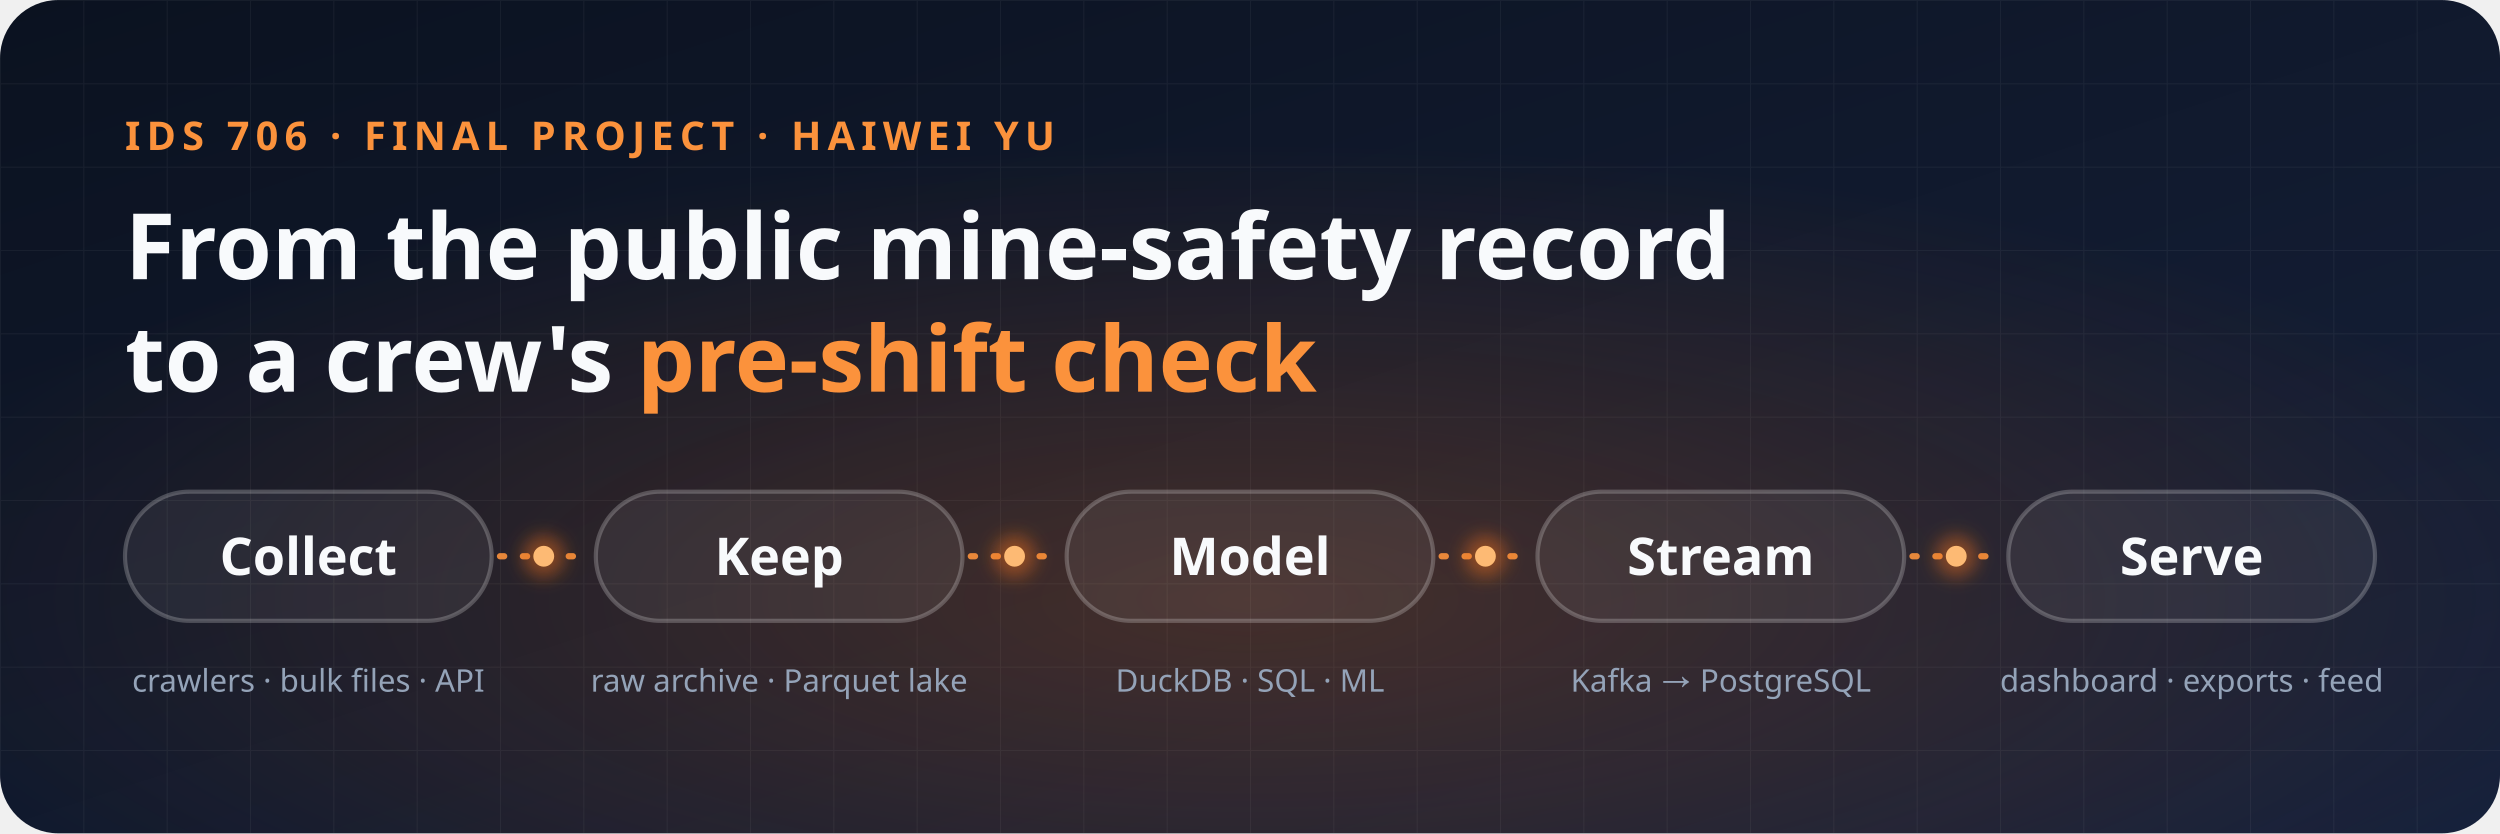
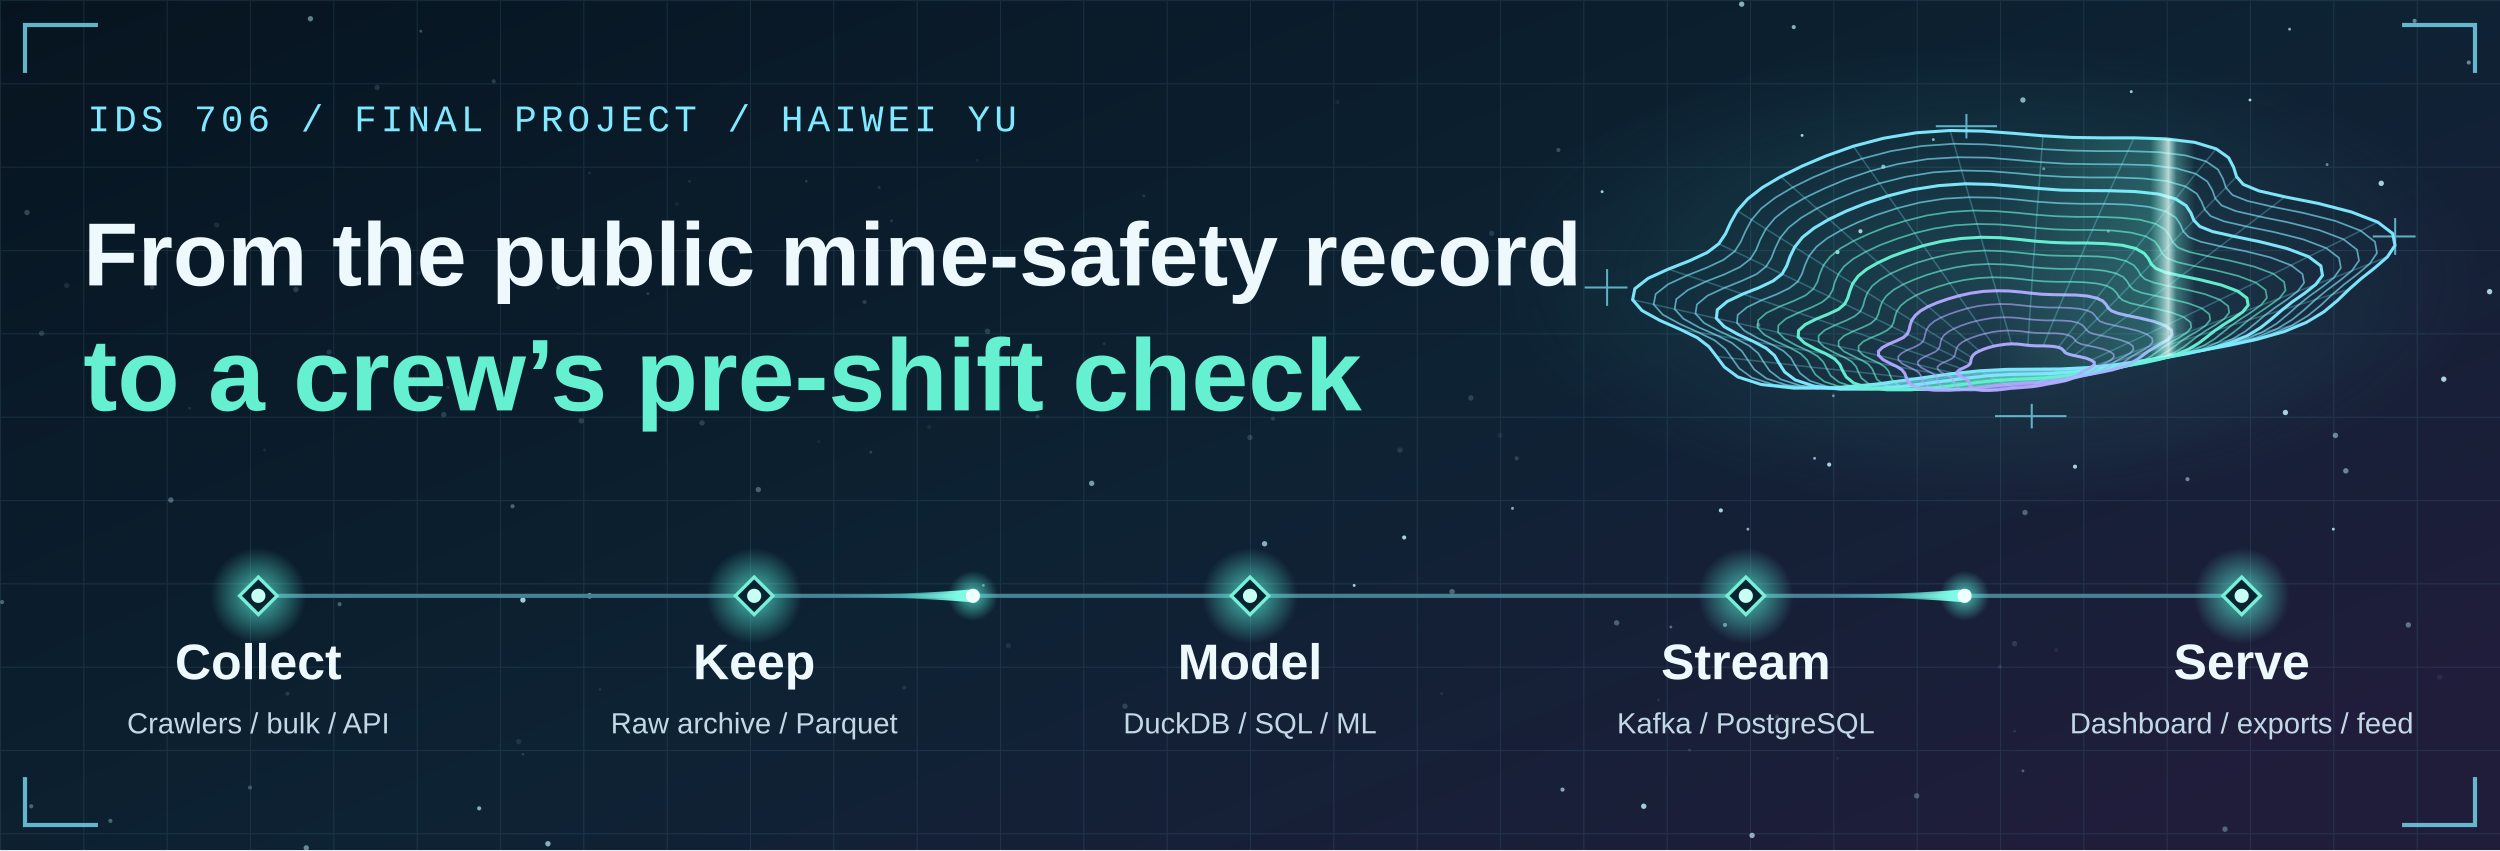
- <svg xmlns="http://www.w3.org/2000/svg" viewBox="0 0 1200 400" width="1200" height="400" role="img" aria-labelledby="title desc">
+ <svg xmlns="http://www.w3.org/2000/svg" xmlns:xlink="http://www.w3.org/1999/xlink" id="still" width="1200" height="408" viewBox="0 0 1200 408" role="img" aria-labelledby="title desc">
+   <defs>
+     <linearGradient id="night" x2="1" y2=".8">
+       <stop stop-color="#071420" />
+       <stop offset=".57" stop-color="#0d2233" />
+       <stop offset="1" stop-color="#201d3b" />
+     </linearGradient>
+     <pattern id="grid" width="40" height="40" patternUnits="userSpaceOnUse">
+       <path d="M40 0H0V40" fill="none" stroke="#5592a7" stroke-opacity=".17" />
+     </pattern>
+     <radialGradient id="aura">
+       <stop stop-color="#5fe2d8" stop-opacity=".17" />
+       <stop offset="1" stop-color="#5fe2d8" stop-opacity="0" />
+     </radialGradient>
+     <radialGradient id="bloom">
+       <stop offset="0" stop-color="#a4ffef" stop-opacity="1" />
+       <stop offset=".28" stop-color="#59f1db" stop-opacity=".55" />
+       <stop offset="1" stop-color="#59f1db" stop-opacity="0" />
+     </radialGradient>
+     <linearGradient id="scan">
+       <stop stop-color="#66ffe1" stop-opacity="0" />
+       <stop offset=".78" stop-color="#66ffe1" stop-opacity=".22" />
+       <stop offset=".87" stop-color="#e1fffa" stop-opacity=".8" />
+       <stop offset=".91" stop-color="#86ffea" stop-opacity=".3" />
+       <stop offset="1" stop-color="#86ffea" stop-opacity="0" />
+     </linearGradient>
+     <clipPath id="pit">
+       <use xlink:href="#rim" />
+     </clipPath>
+     <linearGradient id="trail">
+       <stop stop-color="#44dafa" stop-opacity="0" />
+       <stop offset=".55" stop-color="#54e9db" stop-opacity=".38" />
+       <stop offset=".90" stop-color="#8bffe9" />
+       <stop offset="1" stop-color="#efffff" />
+     </linearGradient>
+     <g id="signal" aria-hidden="true">
+       <path d="M-78 0 Q-22 -1 -2 -3 L1 0 -2 3 Q-22 1 -78 0Z" fill="url(#trail)" />
+       <circle r="12" fill="url(#bloom)" />
+       <circle r="3.4" fill="#efffff" />
+     </g>
+     <clipPath id="stage-rail">
+       <rect x="0" y="-16" width="952" height="32" />
+     </clipPath>
+     <filter id="feather">
+       <feGaussianBlur stdDeviation="7" />
+     </filter>
+     <mask id="star-contrast" maskUnits="userSpaceOnUse" x="0" y="0" width="1200" height="408">
+       <rect width="1200" height="408" fill="white" />
+       <g fill="#303030" filter="url(#feather)">
+         <rect x="14" y="20" width="740" height="206" rx="12" />
+         <rect x="9" y="300" width="1182" height="75" rx="12" />
+       </g>
+     </mask>
+   </defs>
+   <rect x="0" y="0" width="1200" height="408" fill="url(#night)" />
+   <rect x="0" y="0" width="1200" height="408" fill="url(#grid)" />
+   <g fill="#c7faff" mask="url(#star-contrast)" aria-hidden="true">
+     <g>
+       <circle cx="540" cy="339" r="1.3" opacity="0.82" />
+       <circle cx="469" cy="77" r="0.7" opacity="0.33" />
+       <circle cx="1097" cy="198" r="1.3" opacity="0.82" />
+       <circle cx="208" cy="126" r="0.7" opacity="0.48" />
+       <circle cx="1195" cy="140" r="1.3" opacity="0.82" />
+       <circle cx="748" cy="72" r="1" opacity="0.66" />
+       <circle cx="364" cy="235" r="1.3" opacity="0.33" />
+       <circle cx="617" cy="353" r="1" opacity="0.48" />
+       <circle cx="498" cy="200" r="1" opacity="0.66" />
+       <circle cx="450" cy="179" r="0.7" opacity="0.48" />
+       <circle cx="32" cy="137" r="1.3" opacity="0.48" />
+       <circle cx="337" cy="203" r="1.3" opacity="0.82" />
+       <circle cx="1121" cy="209" r="1.3" opacity="0.48" />
+       <circle cx="202" cy="15" r="0.7" opacity="0.33" />
+       <circle cx="871" cy="220" r="0.7" opacity="0.66" />
+       <circle cx="82" cy="240" r="1.3" opacity="0.33" />
+       <circle cx="967" cy="309" r="1.3" opacity="0.48" />
+       <circle cx="697" cy="284" r="1.3" opacity="0.33" />
+       <circle cx="227" cy="194" r="1.3" opacity="0.66" />
+       <circle cx="268" cy="138" r="1" opacity="0.66" />
+       <circle cx="920" cy="382" r="1.3" opacity="0.33" />
+       <circle cx="904" cy="80" r="1" opacity="0.66" />
+       <circle cx="288" cy="331" r="0.7" opacity="0.48" />
+       <circle cx="1012" cy="111" r="0.7" opacity="0.48" />
+       <circle cx="769" cy="92" r="0.7" opacity="0.82" />
+       <circle cx="263" cy="405" r="1.3" opacity="0.66" />
+       <circle cx="127" cy="216" r="0.7" opacity="0.33" />
+       <circle cx="181" cy="42" r="1.3" opacity="0.66" />
+       <circle cx="789" cy="387" r="1.3" opacity="0.82" />
+       <circle cx="446" cy="205" r="1" opacity="0.33" />
+       <circle cx="213" cy="199" r="1.3" opacity="0.82" />
+       <circle cx="246" cy="243" r="1" opacity="0.33" />
+       <circle cx="1099" cy="14" r="0.7" opacity="0.66" />
+       <circle cx="726" cy="244" r="0.7" opacity="0.66" />
+       <circle cx="1" cy="289" r="1" opacity="0.33" />
+       <circle cx="15" cy="387" r="1" opacity="0.33" />
+       <circle cx="251" cy="362" r="0.7" opacity="0.66" />
+       <circle cx="158" cy="169" r="1.3" opacity="0.66" />
+       <circle cx="674" cy="258" r="1" opacity="0.82" />
+       <circle cx="607" cy="261" r="1.3" opacity="0.66" />
+       <circle cx="945" cy="284" r="0.7" opacity="0.82" />
+       <circle cx="149" cy="9" r="1.3" opacity="0.48" />
+       <circle cx="230" cy="388" r="1" opacity="0.66" />
+       <circle cx="996" cy="224" r="1" opacity="0.82" />
+       <circle cx="320" cy="111" r="1.3" opacity="0.33" />
+       <circle cx="672" cy="216" r="1.3" opacity="0.48" />
+     </g>
+     <g class="stars-near">
+       <circle cx="251" cy="288" r="1.3" opacity="0.82" />
+       <circle cx="201" cy="131" r="1" opacity="0.33" />
+       <circle cx="366" cy="322" r="1.3" opacity="0.33" />
+       <circle cx="971" cy="370" r="0.7" opacity="0.82" />
+       <circle cx="325" cy="98" r="1" opacity="0.33" />
+       <circle cx="1126" cy="226" r="1.3" opacity="0.48" />
+       <circle cx="802" cy="301" r="0.7" opacity="0.66" />
+       <circle cx="1023" cy="44" r="0.7" opacity="0.82" />
+       <circle cx="556" cy="118" r="0.7" opacity="0.66" />
+       <circle cx="418" cy="217" r="0.7" opacity="0.66" />
+       <circle cx="147" cy="407" r="1.3" opacity="0.48" />
+       <circle cx="1173" cy="182" r="1.3" opacity="0.82" />
+       <circle cx="893" cy="111" r="1" opacity="0.82" />
+       <circle cx="600" cy="210" r="1.3" opacity="0.82" />
+       <circle cx="237" cy="39" r="1" opacity="0.82" />
+       <circle cx="987" cy="312" r="1" opacity="0.33" />
+       <circle cx="215" cy="186" r="0.7" opacity="0.66" />
+       <circle cx="163" cy="290" r="1" opacity="0.33" />
+       <circle cx="428" cy="106" r="0.7" opacity="0.66" />
+       <circle cx="853" cy="344" r="1" opacity="0.66" />
+       <circle cx="472" cy="281" r="0.7" opacity="0.48" />
+       <circle cx="91" cy="196" r="0.7" opacity="0.48" />
+       <circle cx="776" cy="299" r="1.3" opacity="0.48" />
+       <circle cx="611" cy="201" r="1" opacity="0.66" />
+       <circle cx="826" cy="245" r="1" opacity="0.82" />
+       <circle cx="882" cy="121" r="1" opacity="0.82" />
+       <circle cx="1143" cy="88" r="1.3" opacity="0.82" />
+       <circle cx="981" cy="81" r="0.7" opacity="0.48" />
+       <circle cx="120" cy="378" r="1" opacity="0.33" />
+       <circle cx="928" cy="67" r="0.7" opacity="0.66" />
+       <circle cx="811" cy="360" r="0.7" opacity="0.66" />
+       <circle cx="549" cy="94" r="0.7" opacity="0.66" />
+       <circle cx="331" cy="87" r="0.7" opacity="0.48" />
+       <circle cx="201" cy="52" r="0.7" opacity="0.66" />
+       <circle cx="720" cy="209" r="1.3" opacity="0.33" />
+       <circle cx="594" cy="193" r="1.3" opacity="0.33" />
+       <circle cx="1117" cy="79" r="0.7" opacity="0.48" />
+       <circle cx="53" cy="394" r="1" opacity="0.33" />
+       <circle cx="1050" cy="230" r="1" opacity="0.48" />
+       <circle cx="865" cy="65" r="0.7" opacity="0.82" />
+       <circle cx="1080" cy="48" r="0.7" opacity="0.82" />
+       <circle cx="524" cy="232" r="1.3" opacity="0.66" />
+       <circle cx="1185" cy="30" r="1" opacity="0.48" />
+       <circle cx="311" cy="141" r="0.7" opacity="0.82" />
+       <circle cx="960" cy="320" r="1" opacity="0.48" />
+     </g>
+     <g class="stars-far">
+       <circle cx="73" cy="138" r="1" opacity="0.66" />
+       <circle cx="880" cy="190" r="0.7" opacity="0.48" />
+       <circle cx="314" cy="351" r="1" opacity="0.66" />
+       <circle cx="142" cy="139" r="1.3" opacity="0.82" />
+       <circle cx="971" cy="48" r="1.3" opacity="0.66" />
+       <circle cx="796" cy="336" r="0.7" opacity="0.48" />
+       <circle cx="138" cy="333" r="1" opacity="0.66" />
+       <circle cx="716" cy="112" r="1.3" opacity="0.66" />
+       <circle cx="706" cy="191" r="1.3" opacity="0.82" />
+       <circle cx="20" cy="160" r="1.3" opacity="0.48" />
+       <circle cx="1068" cy="398" r="1.3" opacity="0.33" />
+       <circle cx="357" cy="289" r="1" opacity="0.82" />
+       <circle cx="1120" cy="254" r="0.7" opacity="0.82" />
+       <circle cx="387" cy="87" r="0.7" opacity="0.66" />
+       <circle cx="1171" cy="325" r="1.3" opacity="0.33" />
+       <circle cx="728" cy="220" r="1" opacity="0.48" />
+       <circle cx="283" cy="286" r="1.3" opacity="0.82" />
+       <circle cx="415" cy="145" r="1" opacity="0.82" />
+       <circle cx="530" cy="165" r="0.7" opacity="0.48" />
+       <circle cx="393" cy="212" r="0.7" opacity="0.33" />
+       <circle cx="836" cy="2" r="1.3" opacity="0.66" />
+       <circle cx="650" cy="281" r="0.7" opacity="0.82" />
+       <circle cx="1156" cy="300" r="1.3" opacity="0.66" />
+       <circle cx="1159" cy="10" r="1" opacity="0.48" />
+       <circle cx="967" cy="351" r="0.7" opacity="0.48" />
+       <circle cx="279" cy="202" r="1.3" opacity="0.82" />
+       <circle cx="839" cy="254" r="0.7" opacity="0.66" />
+       <circle cx="844" cy="156" r="1" opacity="0.33" />
+       <circle cx="861" cy="13" r="1" opacity="0.66" />
+       <circle cx="249" cy="356" r="1.3" opacity="0.48" />
+       <circle cx="750" cy="379" r="1" opacity="0.82" />
+       <circle cx="878" cy="223" r="1" opacity="0.82" />
+       <circle cx="484" cy="310" r="1.3" opacity="0.33" />
+       <circle cx="104" cy="108" r="1.3" opacity="0.48" />
+       <circle cx="841" cy="401" r="1.3" opacity="0.66" />
+       <circle cx="828" cy="300" r="1" opacity="0.82" />
+       <circle cx="422" cy="90" r="0.7" opacity="0.66" />
+       <circle cx="474" cy="159" r="1.3" opacity="0.82" />
+       <circle cx="13" cy="102" r="1.3" opacity="0.33" />
+       <circle cx="434" cy="330" r="1" opacity="0.48" />
+       <circle cx="972" cy="246" r="1.3" opacity="0.33" />
+       <circle cx="283" cy="83" r="0.7" opacity="0.48" />
+       <circle cx="882" cy="364" r="0.7" opacity="0.33" />
+       <circle cx="692" cy="333" r="0.7" opacity="0.48" />
+       <circle cx="642" cy="49" r="1" opacity="0.33" />
+     </g>
+   </g>
+   <path d="M12 35V12h35M1153 12h35v23M12 373v23h35M1153 396h35v-23" fill="none" stroke="#80e9ff" stroke-opacity=".75" stroke-width="2" />
  <style>
-     text { font-family: -apple-system, BlinkMacSystemFont, "Segoe UI", "Noto Sans", Helvetica, Arial, sans-serif; }
-     .kicker { fill: #fb923c; font-size: 19px; font-weight: 700; letter-spacing: 3px; }
-     .tag { fill: #f8fafc; font-size: 44px; font-weight: 700; }
-     .hot { fill: #fb923c; }
-     .pill { fill: #ffffff0f; stroke: #ffffff38; stroke-width: 2; }
-     .label { fill: #f8fafc; font-size: 25px; font-weight: 700; text-anchor: middle; }
-     .sub { fill: #94a3b8; font-size: 15px; text-anchor: middle; }
-     .wire { fill: none; stroke: #fb923c; stroke-width: 3; stroke-linecap: round; stroke-dasharray: 2 9;
-             opacity: .9; }
-     .packet { fill: #fdba74; }
-     .halo { fill: #f97316; opacity: .45; }
-     /* The still picture is complete; motion only adds to it. Every 6 s a wave runs along the chain: a stage lights,
-        a packet crosses to the next stage, which lights as it arrives. The wires' dashes flow all the time. */
-     .wire { animation: flow 1.1s linear infinite; }
-     .pill { animation: lit 6s ease-in-out infinite; }
-     .move { animation: cross 6s ease-in-out infinite backwards; }
-     .p2 .pill { animation-delay: 1.2s; } .p3 .pill { animation-delay: 2.4s; }
-     .p4 .pill { animation-delay: 3.6s; } .p5 .pill { animation-delay: 4.8s; }
-     .m1 { animation-delay: .6s; } .m2 { animation-delay: 1.8s; }
-     .m3 { animation-delay: 3s; } .m4 { animation-delay: 4.2s; }
-     @keyframes flow { to { stroke-dashoffset: -22; } }
-     @keyframes lit { 0%, 30%, 100% { stroke: #ffffff38; fill: #ffffff0f; } 10% { stroke: #fb923c; fill: #f9731624; } }
-     @keyframes cross { 0% { transform: translateX(-21px); opacity: 0; } 3%, 17% { opacity: 1; }
-                        20%, 100% { transform: translateX(21px); opacity: 0; } }
-     @media (prefers-reduced-motion: reduce) { .wire, .pill, .move { animation: none; } }
-   </style>
+  @keyframes twinkle { 0%, 100% { opacity: .25; } 50% { opacity: 1; } }
+  @keyframes send { from { transform: translateX(0); } to { transform: translateX(1034px); } }
+  @keyframes scan { 0% { transform: translateX(-100px); } 88%, 100% { transform: translateX(440px); } }
+  @keyframes light { 0%, 100% { opacity: 1; } 24%, 78% { opacity: .42; } }
+  @media (prefers-reduced-motion: no-preference) {
+   .stars-near { animation: twinkle 6.4s ease-in-out -2s infinite; }
+   .stars-far { animation: twinkle 8.8s ease-in-out -6s infinite reverse; }
+   .packet { animation: send 10s linear infinite; }
+   .scan { animation: scan 11s ease-in-out -3s infinite; }
+   .node { animation: light 5s ease-in-out infinite; }
+  }
+  #still:target * { animation: none !important; }
+ </style>
  <defs>
-     <linearGradient id="bg" x1="0" y1="0" x2="1" y2="1">
-       <stop offset="0" stop-color="#0b1220" />
-       <stop offset="1" stop-color="#16213b" />
-     </linearGradient>
-     <radialGradient id="glow" cx=".5" cy=".72" r=".55">
-       <stop offset="0" stop-color="#f97316" stop-opacity=".22" />
-       <stop offset="1" stop-color="#f97316" stop-opacity="0" />
-     </radialGradient>
-     <pattern id="grid" width="40" height="40" patternUnits="userSpaceOnUse">
-       <path d="M40 0H0V40" fill="none" stroke="#ffffff" stroke-opacity=".05" />
-     </pattern>
-     <filter id="soft" x="-1" y="-1" width="3" height="3">
-       <feGaussianBlur stdDeviation="4" />
-     </filter>
+     <g id="terrain">
+       <path id="rim" d="M407.5,68.0 414.8,73.6 415.9,79.4 412.2,85.0 406.0,90.4 399.4,95.6 393.4,100.9 387.7,106.4 381.1,111.9 372.5,117.1 361.6,121.6 348.7,125.3 334.9,128.3 320.9,130.9 307.1,133.3 293.4,135.7 279.7,137.7 265.8,139.2 252.0,139.9 238.6,140.0 225.7,140.1 212.5,140.8 198.0,142.3 181.1,144.7 161.9,147.3 141.4,149.1 121.7,149.3 105.5,147.5 94.0,143.8 87.4,138.9 83.6,133.8 79.9,129.0 74.2,124.6 65.8,120.5 55.8,116.1 47.1,111.3 42.5,106.0 43.6,100.6 50.1,95.5 60.0,91.0 70.4,86.9 79.0,82.9 84.7,78.6 88.0,73.7 90.5,68.2 93.8,62.4 98.9,56.6 106.1,51.0 115.1,45.7 125.6,40.5 137.4,35.5 150.6,30.8 165.4,26.9 181.5,24.2 198.0,23.1 214.1,23.4 229.2,24.5 243.5,25.7 257.6,26.5 272.4,26.7 288.1,26.7 303.8,27.2 317.8,28.9 328.3,32.1 334.4,36.4 336.9,41.2 338.3,45.7 341.6,49.5 349.3,52.7 362.0,55.6 378.2,58.8 394.5,63.0Z" fill="none" stroke="#80e9ff" opacity="0.97" stroke-width="1.5" />
+       <path d="M399.1,72.2 406.1,77.6 407.1,83.1 403.5,88.4 397.5,93.5 391.1,98.4 385.2,103.4 379.7,108.6 373.3,113.8 365.2,118.7 354.9,123.0 342.7,126.5 329.6,129.3 316.3,131.8 303.2,134.1 290.3,136.3 277.3,138.3 264.2,139.7 251.1,140.4 238.4,140.6 226.1,140.8 213.5,141.4 199.7,142.9 183.7,145.2 165.4,147.6 145.9,149.3 127.3,149.5 111.9,147.7 101.0,144.2 94.7,139.6 91.2,134.7 87.9,130.1 82.7,125.9 74.8,122.0 65.5,117.8 57.3,113.3 52.8,108.3 53.8,103.2 59.9,98.4 69.2,94.1 79.0,90.2 87.1,86.4 92.5,82.3 95.5,77.6 97.8,72.4 100.8,66.8 105.5,61.3 112.4,56.0 121.0,50.9 131.0,46.0 142.2,41.3 154.9,36.9 169.0,33.2 184.2,30.7 199.9,29.6 215.1,29.9 229.5,31.0 243.0,32.2 256.3,32.9 270.3,33.2 285.1,33.2 300.0,33.7 313.3,35.3 323.3,38.2 329.2,42.2 331.7,46.8 333.1,51.1 336.3,54.7 343.6,57.6 355.7,60.4 371.1,63.5 386.7,67.4Z" fill="none" stroke="#80e9ff" opacity="0.64" stroke-width="0.85" />
+       <path d="M390.7,76.4 397.3,81.5 398.3,86.8 394.8,91.8 388.9,96.6 382.7,101.2 377.0,105.9 371.6,110.8 365.6,115.7 357.9,120.4 348.2,124.4 336.7,127.7 324.3,130.4 311.7,132.7 299.4,134.8 287.2,136.9 275.0,138.8 262.6,140.2 250.2,141.0 238.2,141.2 226.5,141.4 214.6,142.0 201.4,143.4 186.3,145.6 169.0,147.8 150.6,149.4 132.9,149.6 118.3,147.9 108.1,144.6 102.1,140.2 98.9,135.5 96.0,131.1 91.2,127.2 83.9,123.5 75.1,119.6 67.4,115.3 63.1,110.6 63.9,105.7 69.6,101.2 78.3,97.1 87.6,93.5 95.2,89.9 100.2,86.0 103.0,81.6 105.0,76.6 107.8,71.3 112.2,66.0 118.7,60.9 126.8,56.1 136.4,51.5 147.1,47.0 159.1,42.9 172.5,39.5 186.9,37.1 201.8,36.2 216.2,36.4 229.7,37.5 242.5,38.6 255.0,39.4 268.2,39.6 282.1,39.7 296.1,40.1 308.7,41.6 318.3,44.3 324.0,48.1 326.5,52.4 327.9,56.4 331.0,59.8 338.0,62.6 349.4,65.2 364.0,68.2 378.8,71.9Z" fill="none" stroke="#80e9ff" opacity="0.64" stroke-width="0.85" />
+       <path d="M382.2,80.7 388.5,85.5 389.4,90.4 386.0,95.2 380.3,99.7 374.3,104.0 368.8,108.4 363.6,113.0 357.9,117.7 350.7,122.0 341.5,125.8 330.7,128.9 319.0,131.4 307.2,133.6 295.6,135.6 284.1,137.6 272.6,139.4 261.0,140.7 249.3,141.5 238.0,141.8 226.9,142.0 215.6,142.6 203.2,144.0 188.9,146.0 172.6,148.1 155.2,149.6 138.6,149.7 124.8,148.1 115.1,145.0 109.6,140.8 106.6,136.4 104.0,132.2 99.6,128.5 92.9,125.0 84.7,121.3 77.4,117.3 73.3,112.8 74.0,108.3 79.2,104.0 87.4,100.2 96.1,96.7 103.3,93.4 107.9,89.7 110.5,85.5 112.3,80.8 114.8,75.7 118.9,70.7 125.0,65.9 132.8,61.3 141.8,57.0 152.0,52.9 163.4,49.0 176.1,45.8 189.7,43.6 203.7,42.7 217.3,43.0 230.0,44.0 242.0,45.1 253.7,45.8 266.1,46.1 279.2,46.1 292.4,46.6 304.2,47.9 313.3,50.5 318.8,54.0 321.2,58.0 322.7,61.8 325.6,65.0 332.2,67.6 343.1,70.1 356.9,72.9 370.9,76.4Z" fill="none" stroke="#80e9ff" opacity="0.64" stroke-width="0.85" />
+       <path d="M373.6,84.9 379.6,89.4 380.4,94.1 377.1,98.5 371.7,102.8 365.9,106.8 360.6,111.0 355.6,115.3 350.2,119.6 343.4,123.7 334.8,127.2 324.7,130.1 313.8,132.5 302.7,134.5 291.8,136.4 281.0,138.3 270.3,140.0 259.4,141.3 248.5,142.1 237.8,142.4 227.3,142.6 216.7,143.2 205.0,144.5 191.5,146.3 176.2,148.3 159.9,149.7 144.2,149.8 131.3,148.3 122.2,145.3 117.0,141.4 114.3,137.2 112.0,133.3 108.0,129.8 101.8,126.5 94.2,123.0 87.4,119.2 83.5,115.1 84.0,110.9 88.9,106.8 96.5,103.2 104.6,100.0 111.3,96.8 115.7,93.4 118.0,89.4 119.6,84.9 121.9,80.2 125.7,75.4 131.4,70.9 138.7,66.6 147.3,62.5 156.9,58.7 167.7,55.1 179.6,52.1 192.4,50.1 205.5,49.2 218.3,49.5 230.3,50.5 241.5,51.5 252.5,52.3 264.0,52.5 276.2,52.6 288.6,53.0 299.8,54.2 308.4,56.6 313.6,59.9 316.0,63.6 317.4,67.1 320.3,70.1 326.5,72.6 336.8,74.9 349.8,77.6 363.0,80.9Z" fill="none" stroke="#80e9ff" opacity="0.97" stroke-width="1.5" />
+       <path d="M365.0,89.1 370.6,93.4 371.4,97.7 368.2,101.9 363.0,105.9 357.4,109.7 352.3,113.5 347.6,117.5 342.6,121.5 336.2,125.3 328.2,128.7 318.8,131.4 308.5,133.6 298.2,135.4 288.0,137.2 278.0,138.9 267.9,140.6 257.8,141.8 247.6,142.6 237.6,143.0 227.8,143.2 217.7,143.8 206.8,145.0 194.2,146.7 179.8,148.5 164.6,149.8 149.9,149.9 137.8,148.5 129.3,145.7 124.5,142.0 122.1,138.1 120.0,134.4 116.4,131.1 110.8,128.0 103.7,124.8 97.3,121.2 93.6,117.4 94.0,113.4 98.5,109.7 105.5,106.3 113.1,103.3 119.3,100.3 123.4,97.1 125.5,93.3 126.9,89.1 128.9,84.6 132.5,80.1 137.8,75.9 144.7,71.9 152.8,68.1 161.9,64.5 172.0,61.2 183.1,58.4 195.1,56.5 207.4,55.8 219.4,56.0 230.5,56.9 241.0,58.0 251.2,58.7 262.0,59.0 273.4,59.0 284.9,59.4 295.4,60.5 303.5,62.7 308.5,65.7 310.8,69.1 312.2,72.5 314.9,75.3 320.8,77.6 330.4,79.8 342.6,82.2 355.0,85.3Z" fill="none" stroke="#80e9ff" opacity="0.64" stroke-width="0.85" />
+       <path d="M356.4,93.3 361.6,97.3 362.3,101.4 359.3,105.3 354.3,108.9 349.0,112.5 344.1,116.0 339.7,119.7 334.9,123.4 329.0,127.0 321.6,130.1 312.8,132.6 303.3,134.7 293.7,136.4 284.2,138.0 274.9,139.6 265.6,141.2 256.2,142.4 246.7,143.2 237.4,143.6 228.2,143.8 218.8,144.4 208.6,145.5 196.8,147.1 183.5,148.7 169.3,149.9 155.6,150.0 144.3,148.7 136.4,146.1 132.0,142.6 129.8,139.0 128.0,135.5 124.8,132.4 119.6,129.5 113.1,126.5 107.1,123.2 103.7,119.7 104.0,116.0 108.0,112.5 114.6,109.3 121.6,106.5 127.3,103.8 131.0,100.7 133.0,97.3 134.2,93.3 136.0,89.1 139.3,84.9 144.2,80.9 150.7,77.2 158.3,73.7 166.8,70.3 176.3,67.3 186.7,64.7 197.9,63.0 209.3,62.3 220.4,62.6 230.8,63.4 240.5,64.4 250.0,65.1 259.9,65.4 270.5,65.4 281.2,65.8 291.0,66.8 298.6,68.8 303.3,71.6 305.6,74.7 307.0,77.8 309.6,80.4 315.1,82.6 324.0,84.6 335.4,86.9 347.0,89.8Z" fill="none" stroke="#65f1d1" opacity="0.64" stroke-width="0.85" />
+       <path d="M347.7,97.6 352.5,101.2 353.2,105.0 350.3,108.6 345.6,112.0 340.5,115.3 335.9,118.5 331.7,121.9 327.3,125.4 321.9,128.6 315.0,131.5 306.9,133.9 298.1,135.7 289.2,137.3 280.5,138.9 271.9,140.4 263.3,141.8 254.6,143.0 245.8,143.7 237.2,144.1 228.6,144.4 219.9,144.9 210.4,145.9 199.5,147.4 187.2,148.9 174.0,150.0 161.4,150.1 150.9,148.8 143.6,146.4 139.5,143.2 137.6,139.8 136.0,136.6 133.2,133.7 128.5,131.0 122.5,128.3 117.0,125.2 113.7,121.9 113.9,118.5 117.6,115.3 123.6,112.4 130.0,109.8 135.3,107.2 138.7,104.4 140.5,101.2 141.5,97.5 143.2,93.6 146.1,89.6 150.7,85.9 156.7,82.5 163.8,79.2 171.8,76.2 180.6,73.4 190.2,71.1 200.6,69.5 211.2,68.9 221.5,69.1 231.1,69.9 240.0,70.8 248.8,71.5 257.9,71.8 267.7,71.8 277.6,72.1 286.6,73.1 293.7,74.9 298.2,77.4 300.4,80.3 301.8,83.2 304.2,85.6 309.3,87.6 317.6,89.5 328.2,91.6 339.0,94.3Z" fill="none" stroke="#65f1d1" opacity="0.64" stroke-width="0.85" />
+       <path d="M338.9,101.8 343.4,105.2 344.0,108.7 341.3,112.0 336.9,115.1 332.1,118.1 327.7,121.1 323.8,124.2 319.7,127.3 314.7,130.3 308.4,133.0 301.0,135.1 292.9,136.9 284.8,138.3 276.7,139.7 268.9,141.1 261.0,142.4 253.0,143.5 244.9,144.3 236.9,144.7 229.1,145.0 221.0,145.5 212.2,146.4 202.2,147.7 190.9,149.1 178.7,150.1 167.1,150.1 157.5,149.0 150.8,146.8 147.1,143.8 145.3,140.6 144.0,137.7 141.5,135.0 137.2,132.5 131.8,130.0 126.7,127.2 123.6,124.2 123.8,121.1 127.1,118.1 132.5,115.4 138.4,113.0 143.3,110.7 146.4,108.1 147.9,105.1 148.9,101.7 150.3,98.1 153.0,94.4 157.2,91.0 162.8,87.8 169.3,84.8 176.7,82.1 184.9,79.5 193.8,77.4 203.3,76.0 213.1,75.4 222.5,75.6 231.3,76.4 239.6,77.3 247.6,77.9 256.0,78.2 264.9,78.2 274.0,78.5 282.3,79.3 288.9,80.9 293.1,83.3 295.2,85.9 296.5,88.5 298.8,90.7 303.5,92.6 311.2,94.3 320.9,96.3 330.9,98.8Z" fill="none" stroke="#65f1d1" opacity="0.97" stroke-width="1.5" />
+       <path d="M330.1,106.0 334.2,109.1 334.7,112.3 332.2,115.4 328.1,118.2 323.6,120.9 319.6,123.6 315.9,126.4 312.2,129.3 307.6,132.0 301.9,134.4 295.1,136.4 287.8,138.0 280.3,139.3 273.0,140.6 265.9,141.9 258.7,143.1 251.4,144.1 244.0,144.8 236.7,145.2 229.5,145.5 222.1,146.0 214.1,146.8 204.9,148.0 194.6,149.3 183.5,150.2 172.9,150.2 164.1,149.2 158.0,147.1 154.6,144.4 153.1,141.5 152.0,138.8 149.8,136.3 146.0,134.1 141.1,131.8 136.4,129.2 133.6,126.5 133.6,123.6 136.6,120.9 141.5,118.5 146.8,116.3 151.2,114.1 154.0,111.8 155.4,109.0 156.2,105.9 157.5,102.6 159.9,99.2 163.8,96.1 168.9,93.2 174.9,90.5 181.7,87.9 189.2,85.7 197.4,83.8 206.1,82.5 215.0,81.9 223.6,82.2 231.6,82.9 239.1,83.7 246.4,84.3 254.0,84.5 262.1,84.6 270.4,84.8 278.0,85.5 284.1,87.0 288.0,89.1 290.0,91.5 291.3,93.9 293.4,95.9 297.7,97.6 304.7,99.2 313.6,101.0 322.7,103.2Z" fill="none" stroke="#65f1d1" opacity="0.64" stroke-width="0.85" />
+       <path d="M321.3,110.2 325.0,113.1 325.4,115.9 323.1,118.7 319.3,121.3 315.1,123.7 311.4,126.1 308.1,128.7 304.6,131.2 300.5,133.7 295.4,135.9 289.3,137.7 282.7,139.1 275.9,140.3 269.3,141.5 262.9,142.6 256.4,143.7 249.8,144.7 243.2,145.4 236.5,145.8 230.0,146.1 223.3,146.5 216.0,147.3 207.7,148.3 198.3,149.5 188.3,150.2 178.7,150.3 170.8,149.3 165.2,147.4 162.2,145.0 160.9,142.3 159.9,139.9 158.0,137.6 154.7,135.6 150.3,133.5 146.0,131.3 143.4,128.8 143.4,126.2 146.0,123.7 150.4,121.5 155.2,119.5 159.2,117.6 161.7,115.4 162.9,112.9 163.6,110.1 164.7,107.1 166.9,104.0 170.4,101.1 175.0,98.5 180.5,96.1 186.7,93.8 193.5,91.8 200.9,90.1 208.8,88.9 216.8,88.5 224.6,88.7 231.9,89.3 238.6,90.1 245.2,90.6 252.1,90.9 259.4,90.9 266.9,91.1 273.8,91.8 279.3,93.1 282.9,94.9 284.8,97.1 286.0,99.2 287.9,101.1 291.9,102.6 298.2,104.0 306.3,105.7 314.6,107.7Z" fill="none" stroke="#65f1d1" opacity="0.64" stroke-width="0.85" />
+       <path d="M312.4,114.5 315.7,117.0 316.1,119.6 314.0,122.1 310.5,124.3 306.7,126.5 303.3,128.7 300.2,130.9 297.1,133.2 293.5,135.4 288.9,137.4 283.5,139.0 277.5,140.3 271.5,141.3 265.6,142.3 259.9,143.4 254.1,144.4 248.2,145.3 242.3,145.9 236.3,146.3 230.4,146.6 224.4,147.0 217.9,147.7 210.4,148.6 202.0,149.6 193.1,150.3 184.6,150.3 177.4,149.4 172.5,147.8 169.8,145.6 168.7,143.2 167.9,141.0 166.2,139.0 163.3,137.1 159.4,135.3 155.6,133.3 153.2,131.0 153.2,128.7 155.4,126.5 159.3,124.6 163.6,122.8 167.1,121.0 169.4,119.1 170.4,116.9 171.0,114.3 171.9,111.6 173.9,108.8 177.0,106.3 181.2,103.9 186.1,101.7 191.7,99.7 197.8,97.9 204.5,96.4 211.5,95.4 218.7,95.0 225.7,95.2 232.2,95.8 238.2,96.5 244.1,97.0 250.2,97.2 256.7,97.2 263.3,97.4 269.6,98.0 274.6,99.1 277.8,100.8 279.6,102.7 280.7,104.6 282.5,106.2 286.0,107.6 291.7,108.9 298.9,110.4 306.3,112.2Z" fill="none" stroke="#65f1d1" opacity="0.64" stroke-width="0.85" />
+       <path d="M303.4,118.7 306.4,120.9 306.7,123.2 304.8,125.4 301.6,127.4 298.2,129.3 295.1,131.2 292.4,133.2 289.7,135.2 286.4,137.1 282.4,138.9 277.7,140.3 272.5,141.4 267.2,142.4 262.0,143.3 256.9,144.2 251.8,145.1 246.7,145.9 241.4,146.5 236.1,146.8 230.9,147.1 225.6,147.5 219.8,148.1 213.2,148.9 205.8,149.7 197.9,150.3 190.4,150.3 184.1,149.6 179.8,148.1 177.4,146.1 176.5,144.0 175.8,142.1 174.4,140.3 171.9,138.7 168.5,137.1 165.1,135.3 163.0,133.3 162.9,131.3 164.8,129.4 168.2,127.6 172.0,126.0 175.1,124.5 177.0,122.8 177.9,120.8 178.4,118.5 179.2,116.1 180.9,113.7 183.6,111.4 187.3,109.3 191.8,107.4 196.7,105.7 202.2,104.1 208.0,102.8 214.3,101.9 220.6,101.6 226.7,101.7 232.5,102.2 237.8,102.8 242.9,103.3 248.3,103.5 254.0,103.6 259.9,103.7 265.4,104.2 269.8,105.2 272.8,106.6 274.4,108.3 275.4,110.0 277.0,111.4 280.1,112.6 285.1,113.8 291.5,115.1 298.1,116.7Z" fill="none" stroke="#b3a5ff" opacity="0.97" stroke-width="1.5" />
+       <path d="M294.4,122.9 297.0,124.9 297.2,126.8 295.6,128.7 292.8,130.5 289.7,132.1 287.0,133.7 284.6,135.4 282.2,137.2 279.4,138.9 276.0,140.4 271.9,141.6 267.4,142.6 262.8,143.4 258.3,144.2 253.9,145.0 249.5,145.8 245.1,146.5 240.5,147.0 235.9,147.4 231.4,147.6 226.7,147.9 221.7,148.4 216.0,149.1 209.6,149.9 202.8,150.4 196.3,150.4 190.8,149.7 187.1,148.4 185.0,146.7 184.2,144.9 183.7,143.2 182.6,141.6 180.4,140.2 177.5,138.8 174.6,137.3 172.7,135.6 172.6,133.8 174.2,132.2 177.1,130.6 180.3,129.3 183.0,127.9 184.7,126.5 185.4,124.7 185.8,122.8 186.5,120.6 187.9,118.5 190.3,116.5 193.6,114.7 197.4,113.1 201.8,111.6 206.5,110.2 211.6,109.1 217.0,108.4 222.5,108.1 227.8,108.2 232.7,108.7 237.3,109.2 241.8,109.6 246.4,109.8 251.3,109.8 256.4,110.0 261.2,110.4 265.1,111.2 267.7,112.4 269.1,113.9 270.1,115.3 271.5,116.6 274.2,117.6 278.5,118.6 284.1,119.8 289.8,121.2Z" fill="none" stroke="#b3a5ff" opacity="0.64" stroke-width="0.85" />
+       <path d="M285.4,127.1 287.6,128.8 287.8,130.5 286.3,132.1 283.9,133.5 281.3,134.9 278.9,136.3 276.9,137.7 274.8,139.2 272.5,140.6 269.6,141.9 266.1,142.9 262.3,143.7 258.5,144.4 254.7,145.1 251.0,145.8 247.3,146.5 243.5,147.1 239.6,147.6 235.8,147.9 231.9,148.1 227.9,148.4 223.7,148.8 218.8,149.4 213.4,150.0 207.7,150.4 202.1,150.4 197.5,149.8 194.4,148.7 192.7,147.3 192.0,145.7 191.6,144.3 190.7,143.0 188.9,141.8 186.5,140.6 184.0,139.3 182.4,137.9 182.2,136.4 183.6,135.0 186.0,133.7 188.7,132.5 190.9,131.4 192.3,130.1 193.0,128.7 193.3,127.0 193.8,125.2 195.0,123.4 197.1,121.7 199.8,120.2 203.1,118.8 206.8,117.5 210.8,116.4 215.2,115.5 219.7,114.8 224.4,114.6 228.9,114.7 233.0,115.1 236.9,115.6 240.7,115.9 244.5,116.1 248.7,116.1 253.0,116.2 257.1,116.5 260.4,117.2 262.6,118.3 263.9,119.5 264.7,120.7 265.9,121.8 268.2,122.7 271.9,123.5 276.6,124.5 281.4,125.7Z" fill="none" stroke="#b3a5ff" opacity="0.64" stroke-width="0.85" />
+       <path d="M276.3,131.4 278.1,132.7 278.2,134.1 277.0,135.4 275.0,136.6 272.8,137.7 270.8,138.8 269.1,140.0 267.5,141.2 265.6,142.4 263.2,143.4 260.4,144.3 257.3,144.9 254.1,145.5 251.0,146.0 248.0,146.6 245.0,147.2 241.9,147.7 238.7,148.1 235.6,148.4 232.4,148.5 229.1,148.8 225.6,149.1 221.7,149.6 217.2,150.1 212.5,150.4 208.0,150.4 204.3,149.9 201.7,149.0 200.3,147.8 199.8,146.6 199.5,145.4 198.8,144.3 197.4,143.3 195.4,142.4 193.3,141.3 192.0,140.1 191.8,138.9 192.9,137.8 194.8,136.7 197.0,135.8 198.9,134.8 200.0,133.8 200.5,132.6 200.8,131.2 201.2,129.7 202.2,128.2 203.8,126.9 206.1,125.6 208.8,124.5 211.8,123.5 215.2,122.6 218.7,121.8 222.5,121.3 226.3,121.1 229.9,121.2 233.3,121.5 236.5,121.9 239.6,122.2 242.7,122.3 246.1,122.4 249.6,122.4 253.0,122.7 255.7,123.3 257.6,124.1 258.7,125.1 259.4,126.1 260.4,126.9 262.2,127.7 265.3,128.4 269.1,129.2 273.1,130.2Z" fill="none" stroke="#b3a5ff" opacity="0.64" stroke-width="0.85" />
+       <path d="M267.1,135.6 268.6,136.6 268.7,137.7 267.7,138.7 266.1,139.7 264.4,140.5 262.8,141.4 261.5,142.3 260.2,143.2 258.7,144.1 256.8,144.9 254.7,145.6 252.3,146.1 249.8,146.6 247.4,147.0 245.1,147.4 242.7,147.9 240.3,148.3 237.9,148.6 235.4,148.8 232.9,149.0 230.4,149.2 227.6,149.4 224.5,149.8 221.1,150.2 217.4,150.4 213.9,150.4 211.0,150.0 209.0,149.3 207.9,148.4 207.6,147.4 207.3,146.5 206.8,145.6 205.7,144.9 204.2,144.1 202.6,143.3 201.6,142.4 201.4,141.5 202.2,140.6 203.7,139.8 205.4,139.0 206.8,138.3 207.7,137.5 208.1,136.5 208.2,135.5 208.6,134.3 209.3,133.1 210.6,132.0 212.4,131.1 214.5,130.2 216.9,129.4 219.5,128.7 222.3,128.2 225.2,127.8 228.1,127.6 231.0,127.7 233.6,128.0 236.1,128.3 238.5,128.5 240.9,128.6 243.6,128.6 246.3,128.7 248.9,128.9 251.0,129.3 252.5,129.9 253.4,130.7 254.0,131.5 254.7,132.1 256.2,132.7 258.6,133.3 261.5,133.9 264.6,134.6Z" fill="none" stroke="#b3a5ff" opacity="0.97" stroke-width="1.5" />
+       <path d="M407.5,68.0 390.7,76.4 373.6,84.9 356.4,93.3 338.9,101.8 321.3,110.2 303.4,118.7 285.4,127.1 267.1,135.6" fill="none" stroke="#80e9ff" stroke-opacity=".28" stroke-width=".75" />
+       <path d="M412.2,85.0 394.8,91.8 377.1,98.5 359.3,105.3 341.3,112.0 323.1,118.7 304.8,125.4 286.3,132.1 267.7,138.7" fill="none" stroke="#80e9ff" stroke-opacity=".28" stroke-width=".75" />
+       <path d="M393.4,100.9 377.0,105.9 360.6,111.0 344.1,116.0 327.7,121.1 311.4,126.1 295.1,131.2 278.9,136.3 262.8,141.4" fill="none" stroke="#80e9ff" stroke-opacity=".28" stroke-width=".75" />
+       <path d="M372.5,117.1 357.9,120.4 343.4,123.7 329.0,127.0 314.7,130.3 300.5,133.7 286.4,137.1 272.5,140.6 258.7,144.1" fill="none" stroke="#80e9ff" stroke-opacity=".28" stroke-width=".75" />
+       <path d="M334.9,128.3 324.3,130.4 313.8,132.5 303.3,134.7 292.9,136.9 282.7,139.1 272.5,141.4 262.3,143.7 252.3,146.1" fill="none" stroke="#80e9ff" stroke-opacity=".28" stroke-width=".75" />
+       <path d="M293.4,135.7 287.2,136.9 281.0,138.3 274.9,139.6 268.9,141.1 262.9,142.6 256.9,144.2 251.0,145.8 245.1,147.4" fill="none" stroke="#80e9ff" stroke-opacity=".28" stroke-width=".75" />
+       <path d="M252.0,139.9 250.2,141.0 248.5,142.1 246.7,143.2 244.9,144.3 243.2,145.4 241.4,146.5 239.6,147.6 237.9,148.6" fill="none" stroke="#80e9ff" stroke-opacity=".28" stroke-width=".75" />
+       <path d="M212.5,140.8 214.6,142.0 216.7,143.2 218.8,144.4 221.0,145.5 223.3,146.5 225.6,147.5 227.9,148.4 230.4,149.2" fill="none" stroke="#80e9ff" stroke-opacity=".28" stroke-width=".75" />
+       <path d="M161.9,147.3 169.0,147.8 176.2,148.3 183.5,148.7 190.9,149.1 198.3,149.5 205.8,149.7 213.4,150.0 221.1,150.2" fill="none" stroke="#80e9ff" stroke-opacity=".28" stroke-width=".75" />
+       <path d="M105.5,147.5 118.3,147.9 131.3,148.3 144.3,148.7 157.5,149.0 170.8,149.3 184.1,149.6 197.5,149.8 211.0,150.0" fill="none" stroke="#80e9ff" stroke-opacity=".28" stroke-width=".75" />
+       <path d="M83.6,133.8 98.9,135.5 114.3,137.2 129.8,139.0 145.3,140.6 160.9,142.3 176.5,144.0 192.0,145.7 207.6,147.4" fill="none" stroke="#80e9ff" stroke-opacity=".28" stroke-width=".75" />
+       <path d="M65.8,120.5 83.9,123.5 101.8,126.5 119.6,129.5 137.2,132.5 154.7,135.6 171.9,138.7 188.9,141.8 205.7,144.9" fill="none" stroke="#80e9ff" stroke-opacity=".28" stroke-width=".75" />
+       <path d="M42.5,106.0 63.1,110.6 83.5,115.1 103.7,119.7 123.6,124.2 143.4,128.8 163.0,133.3 182.4,137.9 201.6,142.4" fill="none" stroke="#80e9ff" stroke-opacity=".28" stroke-width=".75" />
+       <path d="M60.0,91.0 78.3,97.1 96.5,103.2 114.6,109.3 132.5,115.4 150.4,121.5 168.2,127.6 186.0,133.7 203.7,139.8" fill="none" stroke="#80e9ff" stroke-opacity=".28" stroke-width=".75" />
+       <path d="M84.7,78.6 100.2,86.0 115.7,93.4 131.0,100.7 146.4,108.1 161.7,115.4 177.0,122.8 192.3,130.1 207.7,137.5" fill="none" stroke="#80e9ff" stroke-opacity=".28" stroke-width=".75" />
+       <path d="M93.8,62.4 107.8,71.3 121.9,80.2 136.0,89.1 150.3,98.1 164.7,107.1 179.2,116.1 193.8,125.2 208.6,134.3" fill="none" stroke="#80e9ff" stroke-opacity=".28" stroke-width=".75" />
+       <path d="M115.1,45.7 126.8,56.1 138.7,66.6 150.7,77.2 162.8,87.8 175.0,98.5 187.3,109.3 199.8,120.2 212.4,131.1" fill="none" stroke="#80e9ff" stroke-opacity=".28" stroke-width=".75" />
+       <path d="M150.6,30.8 159.1,42.9 167.7,55.1 176.3,67.3 184.9,79.5 193.5,91.8 202.2,104.1 210.8,116.4 219.5,128.7" fill="none" stroke="#80e9ff" stroke-opacity=".28" stroke-width=".75" />
+       <path d="M198.0,23.1 201.8,36.2 205.5,49.2 209.3,62.3 213.1,75.4 216.8,88.5 220.6,101.6 224.4,114.6 228.1,127.6" fill="none" stroke="#80e9ff" stroke-opacity=".28" stroke-width=".75" />
+       <path d="M243.5,25.7 242.5,38.6 241.5,51.5 240.5,64.4 239.6,77.3 238.6,90.1 237.8,102.8 236.9,115.6 236.1,128.3" fill="none" stroke="#80e9ff" stroke-opacity=".28" stroke-width=".75" />
+       <path d="M288.1,26.7 282.1,39.7 276.2,52.6 270.5,65.4 264.9,78.2 259.4,90.9 254.0,103.6 248.7,116.1 243.6,128.6" fill="none" stroke="#80e9ff" stroke-opacity=".28" stroke-width=".75" />
+       <path d="M328.3,32.1 318.3,44.3 308.4,56.6 298.6,68.8 288.9,80.9 279.3,93.1 269.8,105.2 260.4,117.2 251.0,129.3" fill="none" stroke="#80e9ff" stroke-opacity=".28" stroke-width=".75" />
+       <path d="M338.3,45.7 327.9,56.4 317.4,67.1 307.0,77.8 296.5,88.5 286.0,99.2 275.4,110.0 264.7,120.7 254.0,131.5" fill="none" stroke="#80e9ff" stroke-opacity=".28" stroke-width=".75" />
+       <path d="M362.0,55.6 349.4,65.2 336.8,74.9 324.0,84.6 311.2,94.3 298.2,104.0 285.1,113.8 271.9,123.5 258.6,133.3" fill="none" stroke="#80e9ff" stroke-opacity=".28" stroke-width=".75" />
+       <path d="M19 100h21m-10-9v18m375-34h21m-10-9v18M191 21h30m-15-6v12M220 163h35m-17-6v12" fill="none" stroke="#80e9ff" stroke-opacity=".7" />
+     </g>
  </defs>
-   <rect width="1200" height="400" rx="28" fill="url(#bg)" />
-   <rect width="1200" height="400" rx="28" fill="url(#grid)" />
-   <rect width="1200" height="400" rx="28" fill="url(#glow)" />
-   <text class="kicker" x="60" y="72">IDS 706 · FINAL PROJECT · HAIWEI YU</text>
-   <text class="tag" x="60" y="134">From the public mine-safety record</text>
-   <text class="tag" x="60" y="188">to a crew's <tspan class="hot">pre-shift check</tspan>
-   </text>
-   <g class="p1">
-     <rect class="pill" x="60" y="236" width="176" height="62" rx="31" />
-     <text class="label" x="148" y="276">Collect</text>
-     <text class="sub" x="148" y="332">crawlers · bulk files · API</text>
-   </g>
-   <g class="p2">
-     <rect class="pill" x="286" y="236" width="176" height="62" rx="31" />
-     <text class="label" x="374" y="276">Keep</text>
-     <text class="sub" x="374" y="332">raw archive · Parquet lake</text>
-   </g>
-   <g class="p3">
-     <rect class="pill" x="512" y="236" width="176" height="62" rx="31" />
-     <text class="label" x="600" y="276">Model</text>
-     <text class="sub" x="600" y="332">DuckDB · SQL · ML</text>
-   </g>
-   <g class="p4">
-     <rect class="pill" x="738" y="236" width="176" height="62" rx="31" />
-     <text class="label" x="826" y="276">Stream</text>
-     <text class="sub" x="826" y="332">Kafka → PostgreSQL</text>
-   </g>
-   <g class="p5">
-     <rect class="pill" x="964" y="236" width="176" height="62" rx="31" />
-     <text class="label" x="1052" y="276">Serve</text>
-     <text class="sub" x="1052" y="332">dashboard · exports · feed</text>
-   </g>
-   <line class="wire" x1="240" y1="267" x2="282" y2="267" />
-   <line class="wire" x1="466" y1="267" x2="508" y2="267" />
-   <line class="wire" x1="692" y1="267" x2="734" y2="267" />
-   <line class="wire" x1="918" y1="267" x2="960" y2="267" />
-   <g transform="translate(261 267)">
-     <g class="move m1">
-       <circle class="halo" r="10" filter="url(#soft)" />
-       <circle class="packet" r="5" />
-     </g>
-   </g>
-   <g transform="translate(487 267)">
-     <g class="move m2">
-       <circle class="halo" r="10" filter="url(#soft)" />
-       <circle class="packet" r="5" />
-     </g>
-   </g>
-   <g transform="translate(713 267)">
-     <g class="move m3">
-       <circle class="halo" r="10" filter="url(#soft)" />
-       <circle class="packet" r="5" />
-     </g>
-   </g>
-   <g transform="translate(939 267)">
-     <g class="move m4">
-       <circle class="halo" r="10" filter="url(#soft)" />
-       <circle class="packet" r="5" />
-     </g>
-   </g>
+   <ellipse cx="955" cy="133" rx="240" ry="112" fill="url(#aura)" />
+   <g transform="translate(742 40) scale(.98)">
+     <use xlink:href="#terrain" />
+     <g clip-path="url(#pit)" aria-hidden="true">
+       <rect class="scan" x="0" y="16" width="100" height="150" transform="translate(218)" fill="url(#scan)" />
+     </g>
+   </g>
+   <text x="42" y="63" font-family="Consolas, 'Liberation Mono', monospace" font-size="18" font-weight="500" fill="#80e9ff" letter-spacing="2">IDS 706   /   FINAL PROJECT   /   HAIWEI YU</text>
+   <text x="40" y="137" font-family="'Segoe UI', Arial, sans-serif" font-size="43" font-weight="700" fill="#edf9fc">From the public mine-safety record</text>
+   <text x="40" y="197" font-family="'Segoe UI', Arial, sans-serif" font-size="49" font-weight="700" fill="#65f1d1">to a crew’s pre-shift check</text>
+   <path d="M124 286H1076" fill="none" stroke="#488194" stroke-width="2" />
+   <g transform="translate(124 286)" aria-hidden="true">
+     <g clip-path="url(#stage-rail)">
+       <use class="packet" transform="translate(343)" xlink:href="#signal" />
+       <use class="packet" transform="translate(819)" style="animation-delay:-5s" xlink:href="#signal" />
+     </g>
+   </g>
+   <g transform="translate(124 286)">
+     <circle r="23" class="node" style="animation-delay:-5.00s" fill="url(#bloom)" />
+     <path d="M0 -9 9 0 0 9 -9 0Z" fill="#092431" stroke="#77efd9" stroke-width="1.6" />
+     <circle r="3.4" fill="#c8fff5" />
+   </g>
+   <text x="124" y="326" font-family="'Segoe UI', Arial, sans-serif" font-size="24" font-weight="700" fill="#edf9fc" text-anchor="middle">Collect</text>
+   <text x="124" y="352" font-family="'Segoe UI', Arial, sans-serif" font-size="14" font-weight="500" fill="#c2d8e5" text-anchor="middle">Crawlers / bulk / API</text>
+   <g transform="translate(362 286)">
+     <circle r="23" class="node" style="animation-delay:-2.70s" fill="url(#bloom)" />
+     <path d="M0 -9 9 0 0 9 -9 0Z" fill="#092431" stroke="#77efd9" stroke-width="1.6" />
+     <circle r="3.4" fill="#c8fff5" />
+   </g>
+   <text x="362" y="326" font-family="'Segoe UI', Arial, sans-serif" font-size="24" font-weight="700" fill="#edf9fc" text-anchor="middle">Keep</text>
+   <text x="362" y="352" font-family="'Segoe UI', Arial, sans-serif" font-size="14" font-weight="500" fill="#c2d8e5" text-anchor="middle">Raw archive / Parquet</text>
+   <g transform="translate(600 286)">
+     <circle r="23" class="node" style="animation-delay:-0.40s" fill="url(#bloom)" />
+     <path d="M0 -9 9 0 0 9 -9 0Z" fill="#092431" stroke="#77efd9" stroke-width="1.6" />
+     <circle r="3.4" fill="#c8fff5" />
+   </g>
+   <text x="600" y="326" font-family="'Segoe UI', Arial, sans-serif" font-size="24" font-weight="700" fill="#edf9fc" text-anchor="middle">Model</text>
+   <text x="600" y="352" font-family="'Segoe UI', Arial, sans-serif" font-size="14" font-weight="500" fill="#c2d8e5" text-anchor="middle">DuckDB / SQL / ML</text>
+   <g transform="translate(838 286)">
+     <circle r="23" class="node" style="animation-delay:-3.09s" fill="url(#bloom)" />
+     <path d="M0 -9 9 0 0 9 -9 0Z" fill="#092431" stroke="#77efd9" stroke-width="1.6" />
+     <circle r="3.4" fill="#c8fff5" />
+   </g>
+   <text x="838" y="326" font-family="'Segoe UI', Arial, sans-serif" font-size="24" font-weight="700" fill="#edf9fc" text-anchor="middle">Stream</text>
+   <text x="838" y="352" font-family="'Segoe UI', Arial, sans-serif" font-size="14" font-weight="500" fill="#c2d8e5" text-anchor="middle">Kafka / PostgreSQL</text>
+   <g transform="translate(1076 286)">
+     <circle r="23" class="node" style="animation-delay:-0.79s" fill="url(#bloom)" />
+     <path d="M0 -9 9 0 0 9 -9 0Z" fill="#092431" stroke="#77efd9" stroke-width="1.6" />
+     <circle r="3.4" fill="#c8fff5" />
+   </g>
+   <text x="1076" y="326" font-family="'Segoe UI', Arial, sans-serif" font-size="24" font-weight="700" fill="#edf9fc" text-anchor="middle">Serve</text>
+   <text x="1076" y="352" font-family="'Segoe UI', Arial, sans-serif" font-size="14" font-weight="500" fill="#c2d8e5" text-anchor="middle">Dashboard / exports / feed</text>
</svg>
